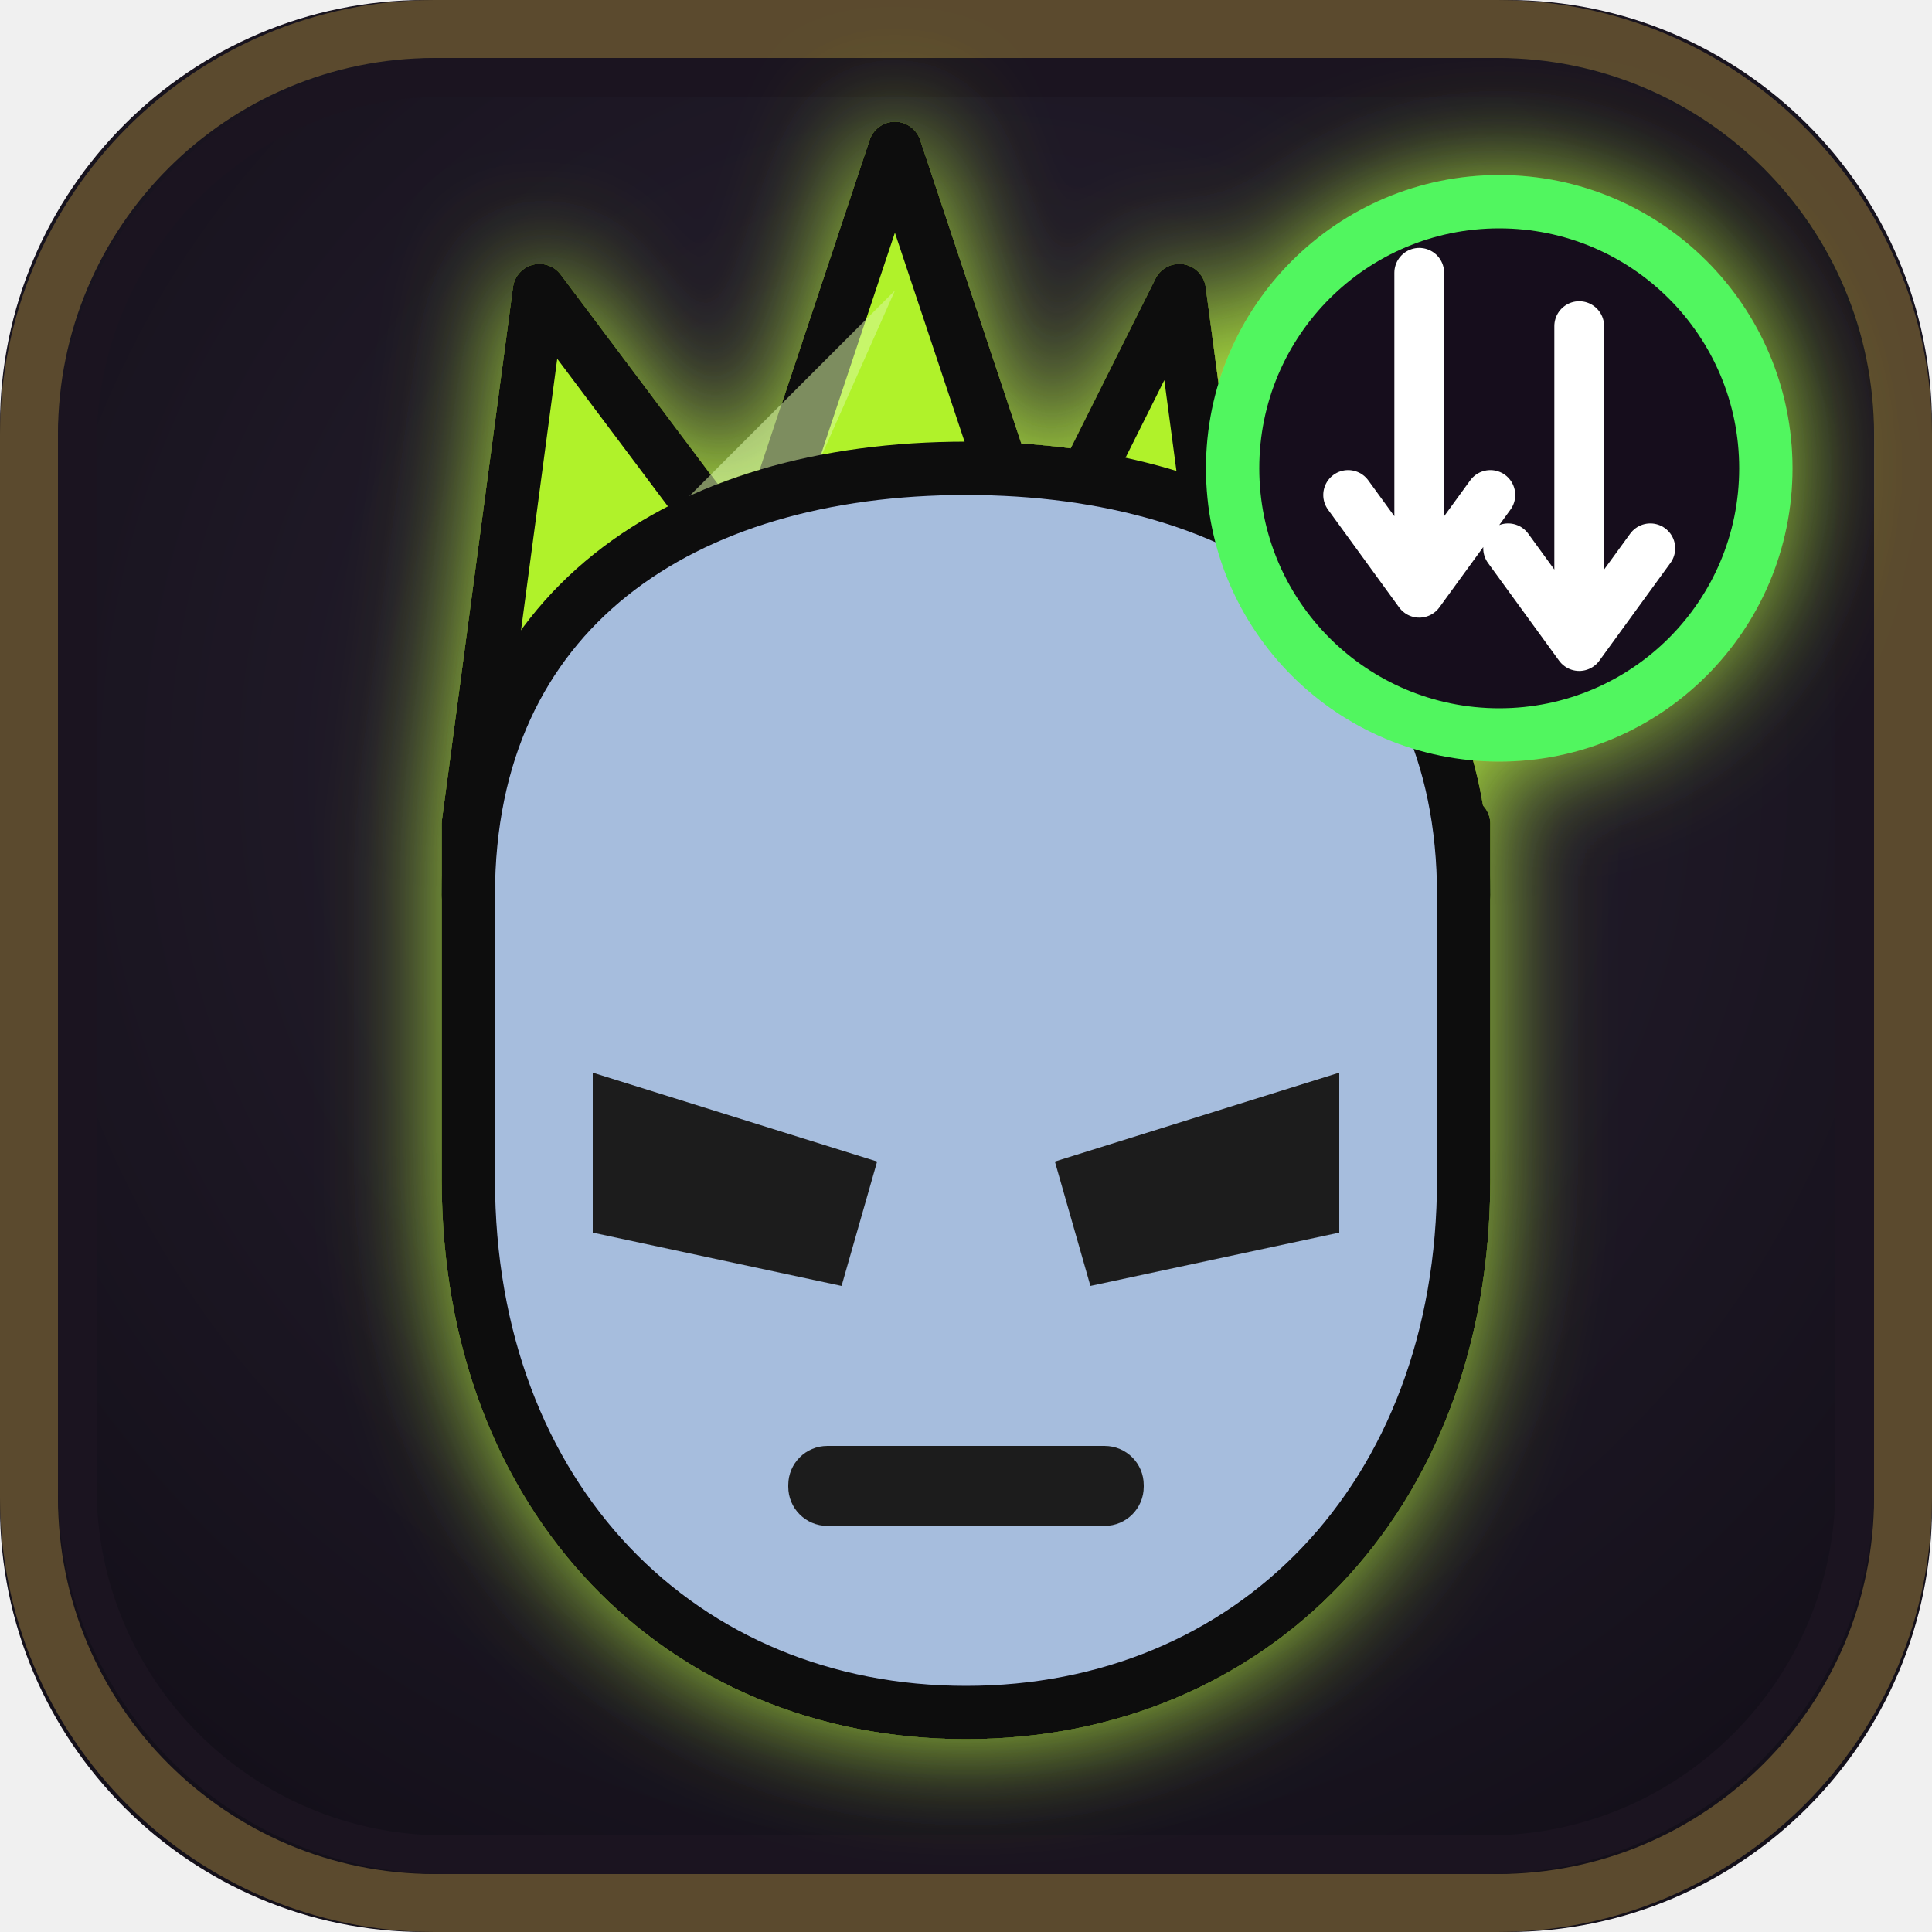
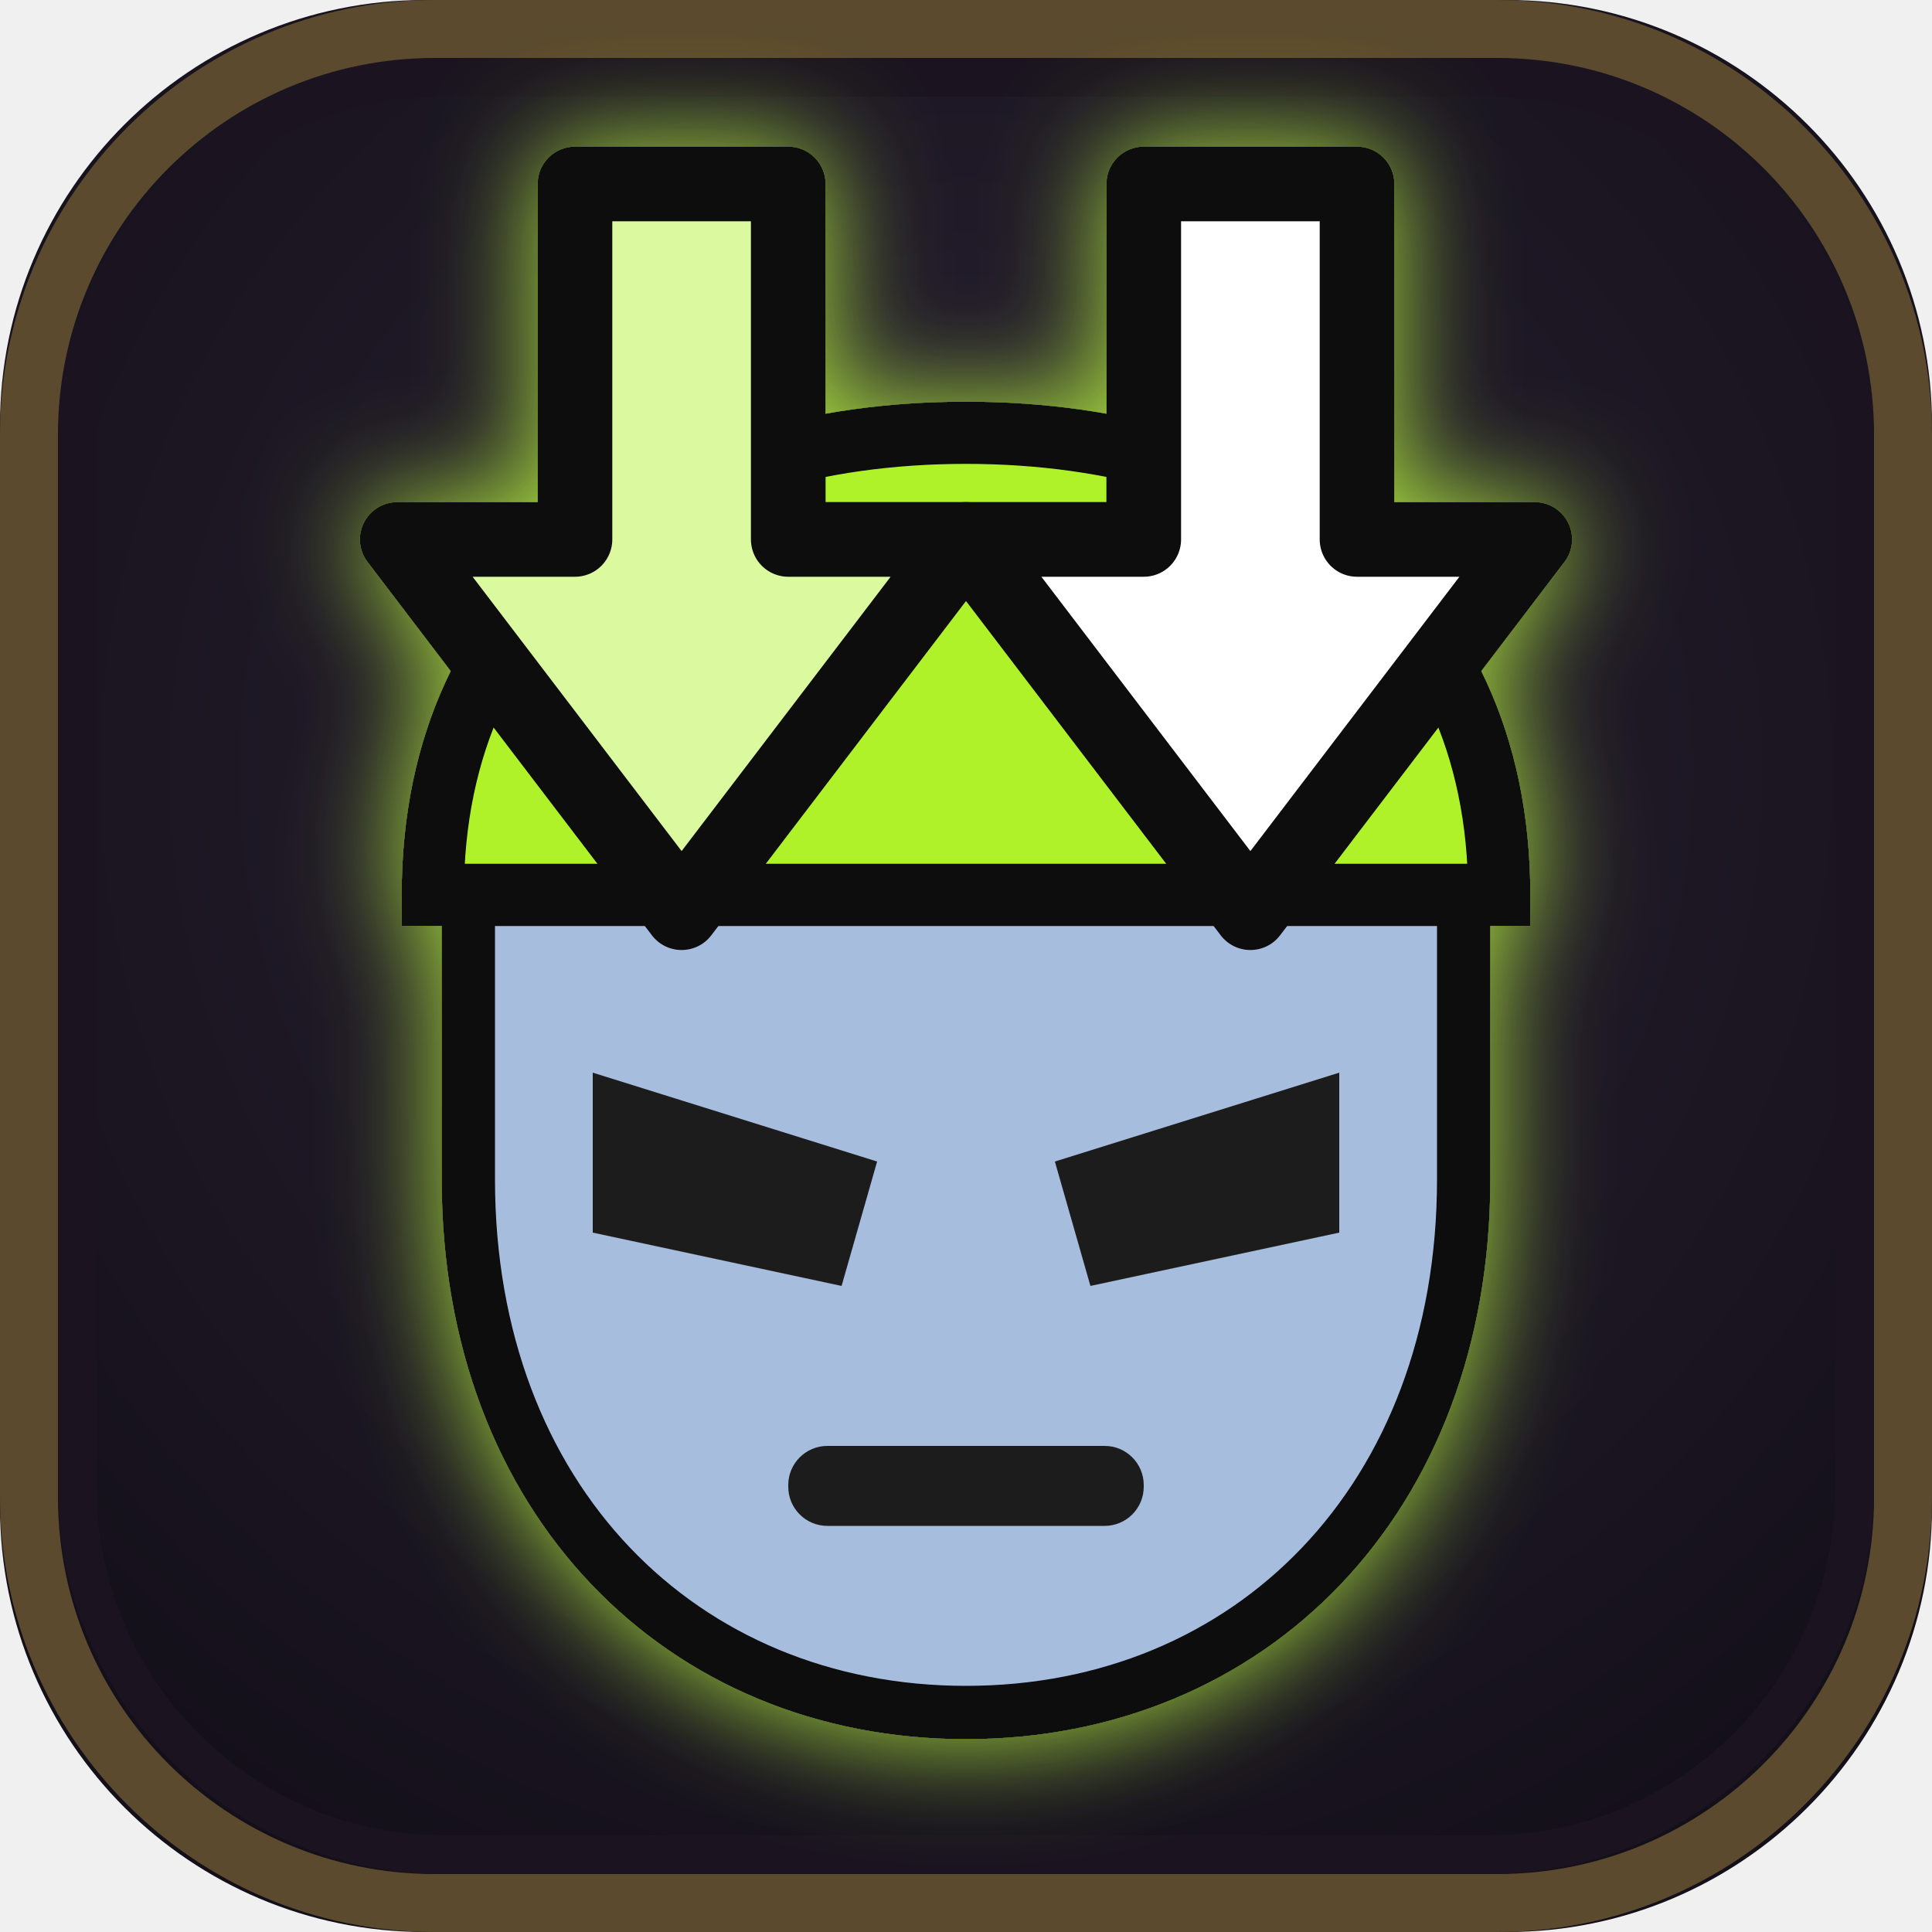
<svg xmlns="http://www.w3.org/2000/svg" viewBox="0 0 100 100" width="256" height="256">
  <defs>
    <linearGradient id="gMetal" x1="0" y1="0" x2="1" y2="1">
      <stop offset="0" stop-color="#f4f7fb" />
      <stop offset=".5" stop-color="#a9b6c7" />
      <stop offset="1" stop-color="#5d6b80" />
    </linearGradient>
    <linearGradient id="gGold" x1="0" y1="0" x2="1" y2="1">
      <stop offset="0" stop-color="#fff0a8" />
      <stop offset=".5" stop-color="#e5a82a" />
      <stop offset="1" stop-color="#8f5d0b" />
    </linearGradient>
    <radialGradient id="gBg" cx=".5" cy=".4" r=".8">
      <stop offset="0" stop-color="#2a2233" />
      <stop offset=".8" stop-color="#14101a" />
    </radialGradient>
    <filter id="glow" x="-30%" y="-30%" width="160%" height="160%">
      <feDropShadow dx="0" dy="0" stdDeviation="3" flood-color="#bdfa42" flood-opacity=".9" />
    </filter>
  </defs>
  <rect width="100" height="100" rx="22" fill="url(#gBg)" />
  <rect x="1.5" y="1.5" width="97" height="97" rx="21" fill="none" stroke="#5b4a2e" stroke-width="3" />
  <rect x="4" y="4" width="92" height="92" rx="19" fill="none" stroke="#1b1420" stroke-width="2" />
  <g transform="translate(4 4) scale(.92)" filter="url(#glow)">
-     <path fill="#b0f22c" stroke="#0b0810" stroke-width="3" stroke-linejoin="round" d="M22 42 L26 12 L38 28 L46 4 L54 28 L62 12 L66 42 L78 42 L78 46 L22 46 Z" />
-     <path fill="#dbf99f" fill-opacity=".55" d="M30 28 L38 30 L46 12 Z" />
    <path fill="#a6bddd" stroke="#0b0810" stroke-width="3" stroke-linejoin="round" d="M22 46 C22 30 34 22 50 22 C66 22 78 30 78 46 V62 C78 80 66 92 50 92 C34 92 22 80 22 62 Z" />
    <path fill="#1f1f1f" d="M29 56 L45 61 L43 68 L29 65 Z" />
    <path fill="#1f1f1f" d="M71 56 L55 61 L57 68 L71 65 Z" />
    <rect fill="#1f1f1f" x="40" y="77" width="20" height="4.5" rx="2.2" />
-     <circle fill="#14101a" stroke="#51f65e" stroke-width="3" cx="80" cy="22" r="15" />
-     <path fill="none" stroke="#fff" stroke-width="2.8" stroke-linecap="round" stroke-linejoin="round" d="M75.5 11 V28 M71.5 23.5 L75.5 29 L79.5 23.5 M84.5 14 V31 M80.5 26.5 L84.5 32 L88.5 26.5" />
+     <path fill="#b0f22c" stroke="#0b0810" stroke-width="3.5" d="M20 46 C20 29 33 20 50 20 C67 20 80 29 80 46 Z" />
+     <polygon fill="#dbf99f" stroke="#0b0810" stroke-width="4.2" stroke-linejoin="round" points="34,47 18,26 28,26 28,6 40,6 40,26 50,26" />
+     <polygon fill="#ffffff" stroke="#0b0810" stroke-width="4.2" stroke-linejoin="round" points="66,47 50,26 60,26 60,6 72,6 72,26 82,26" />
  </g>
</svg>
